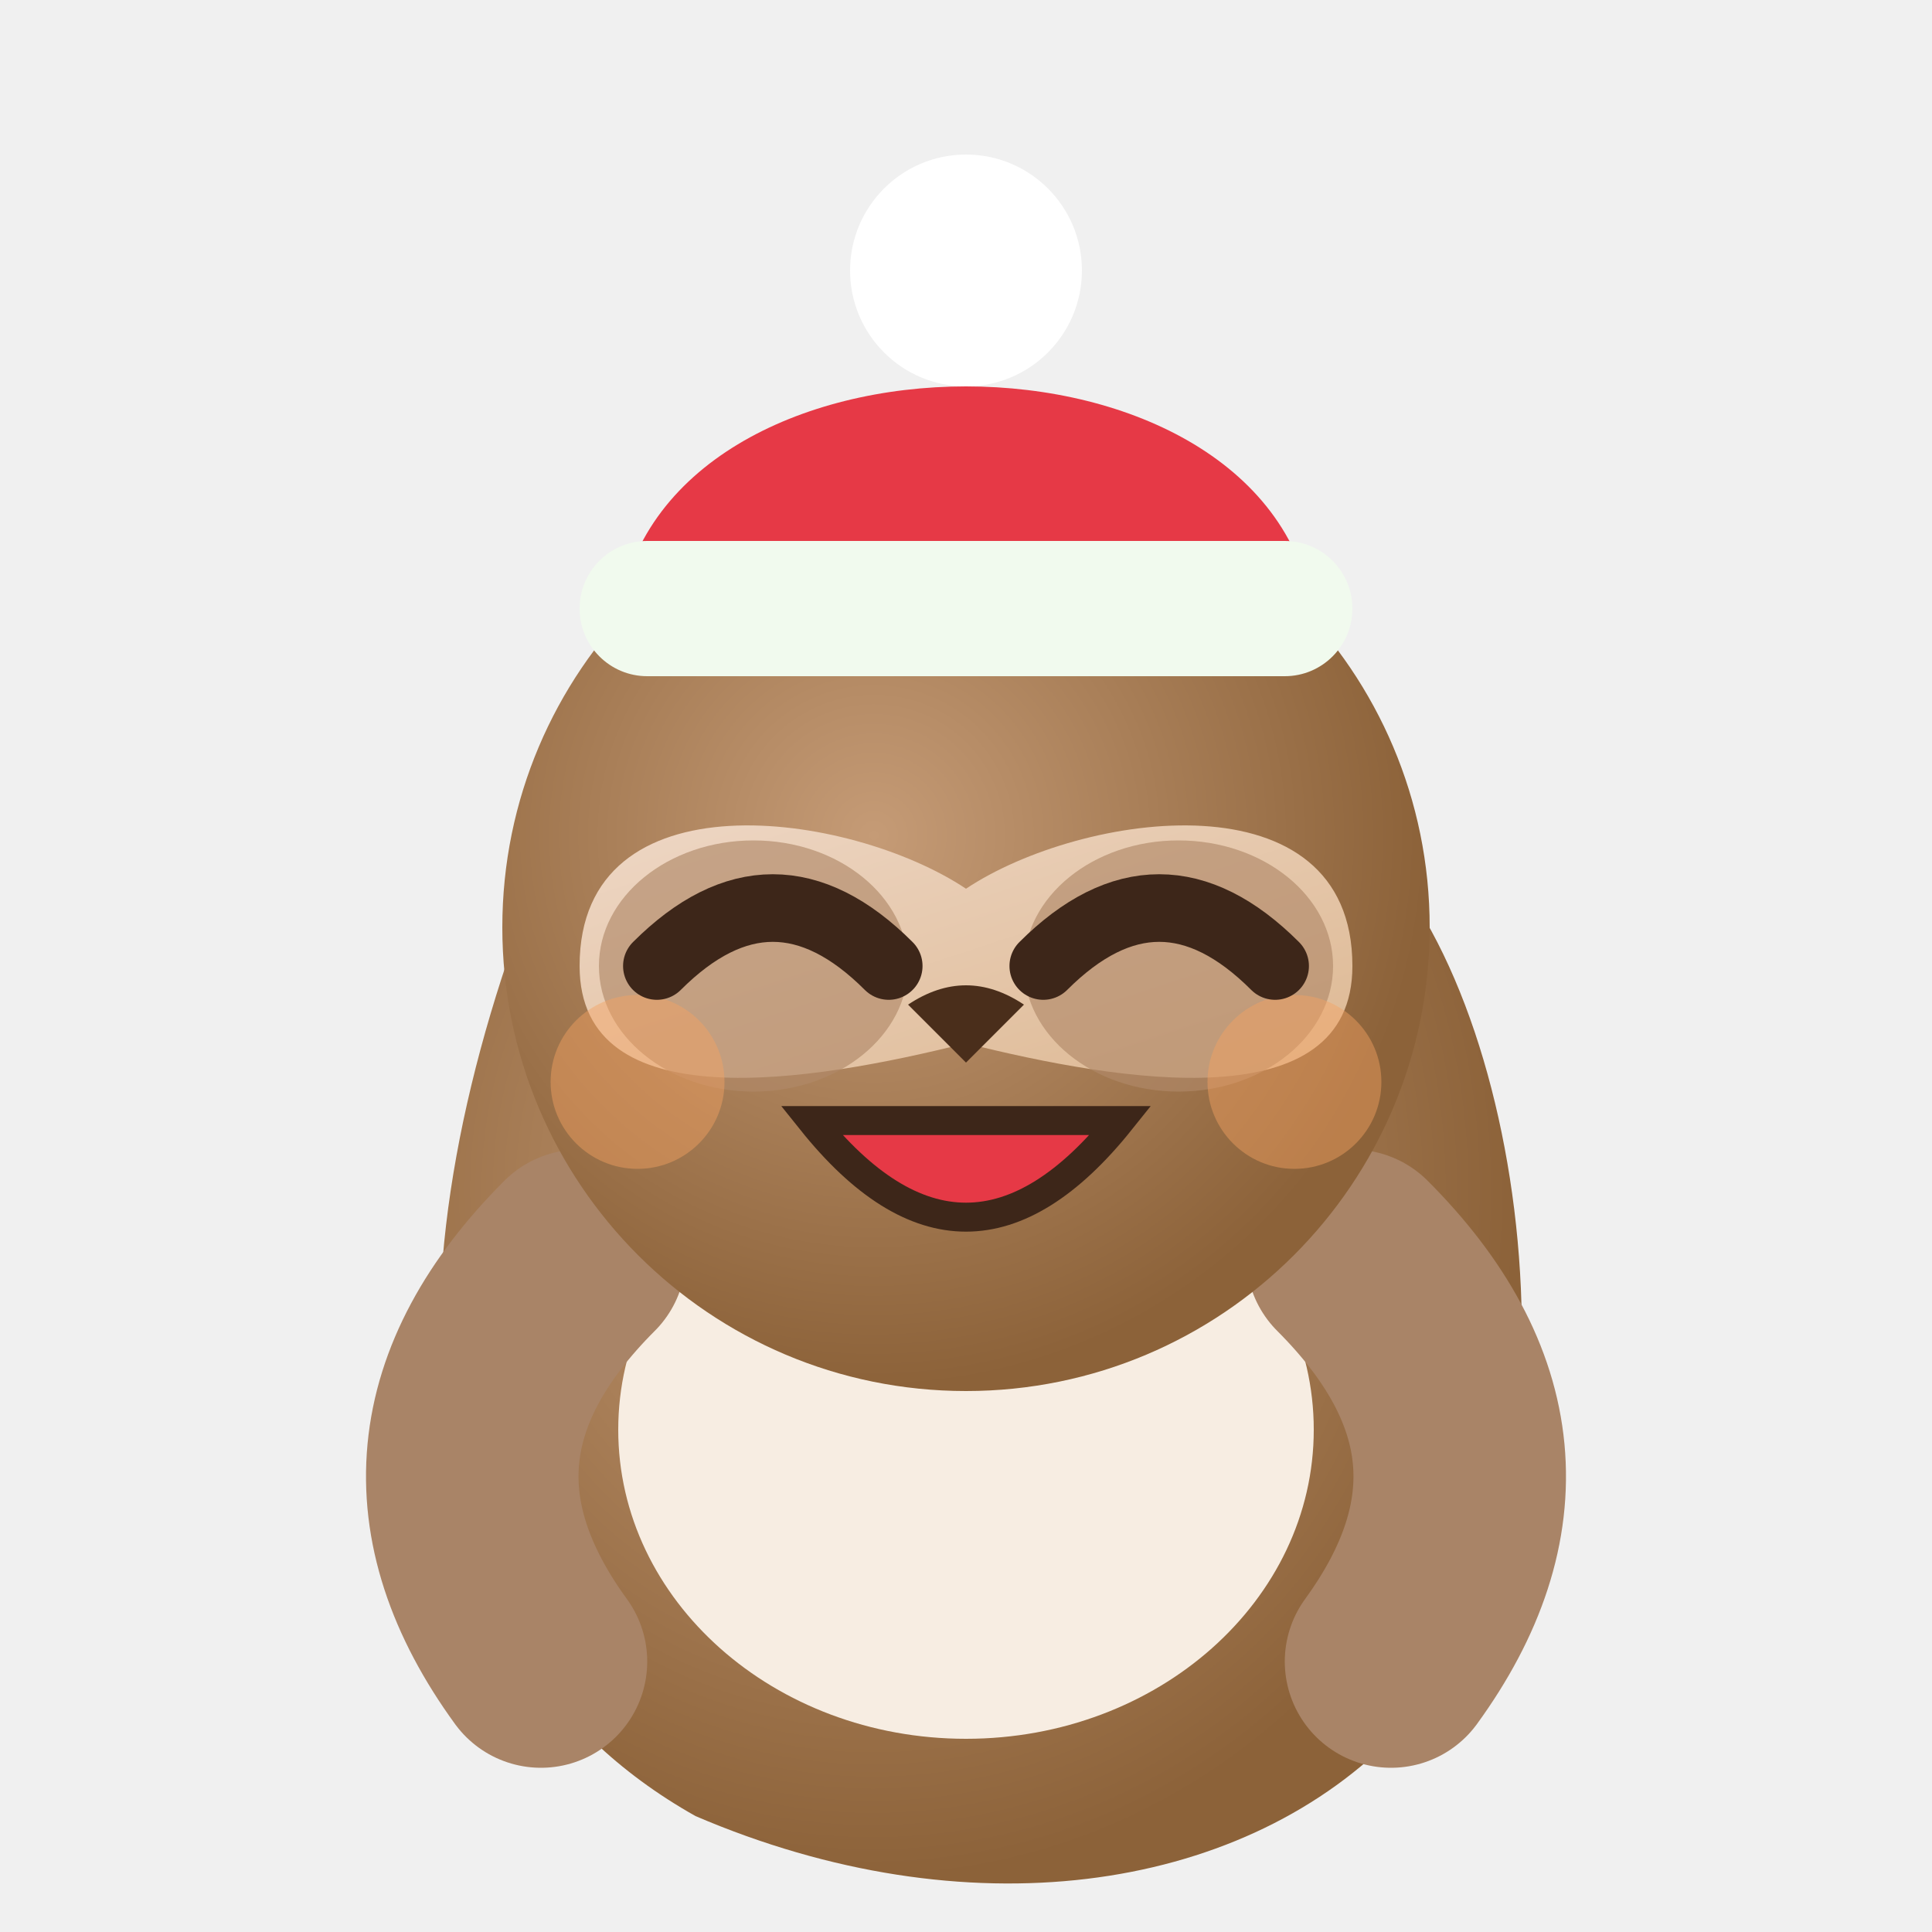
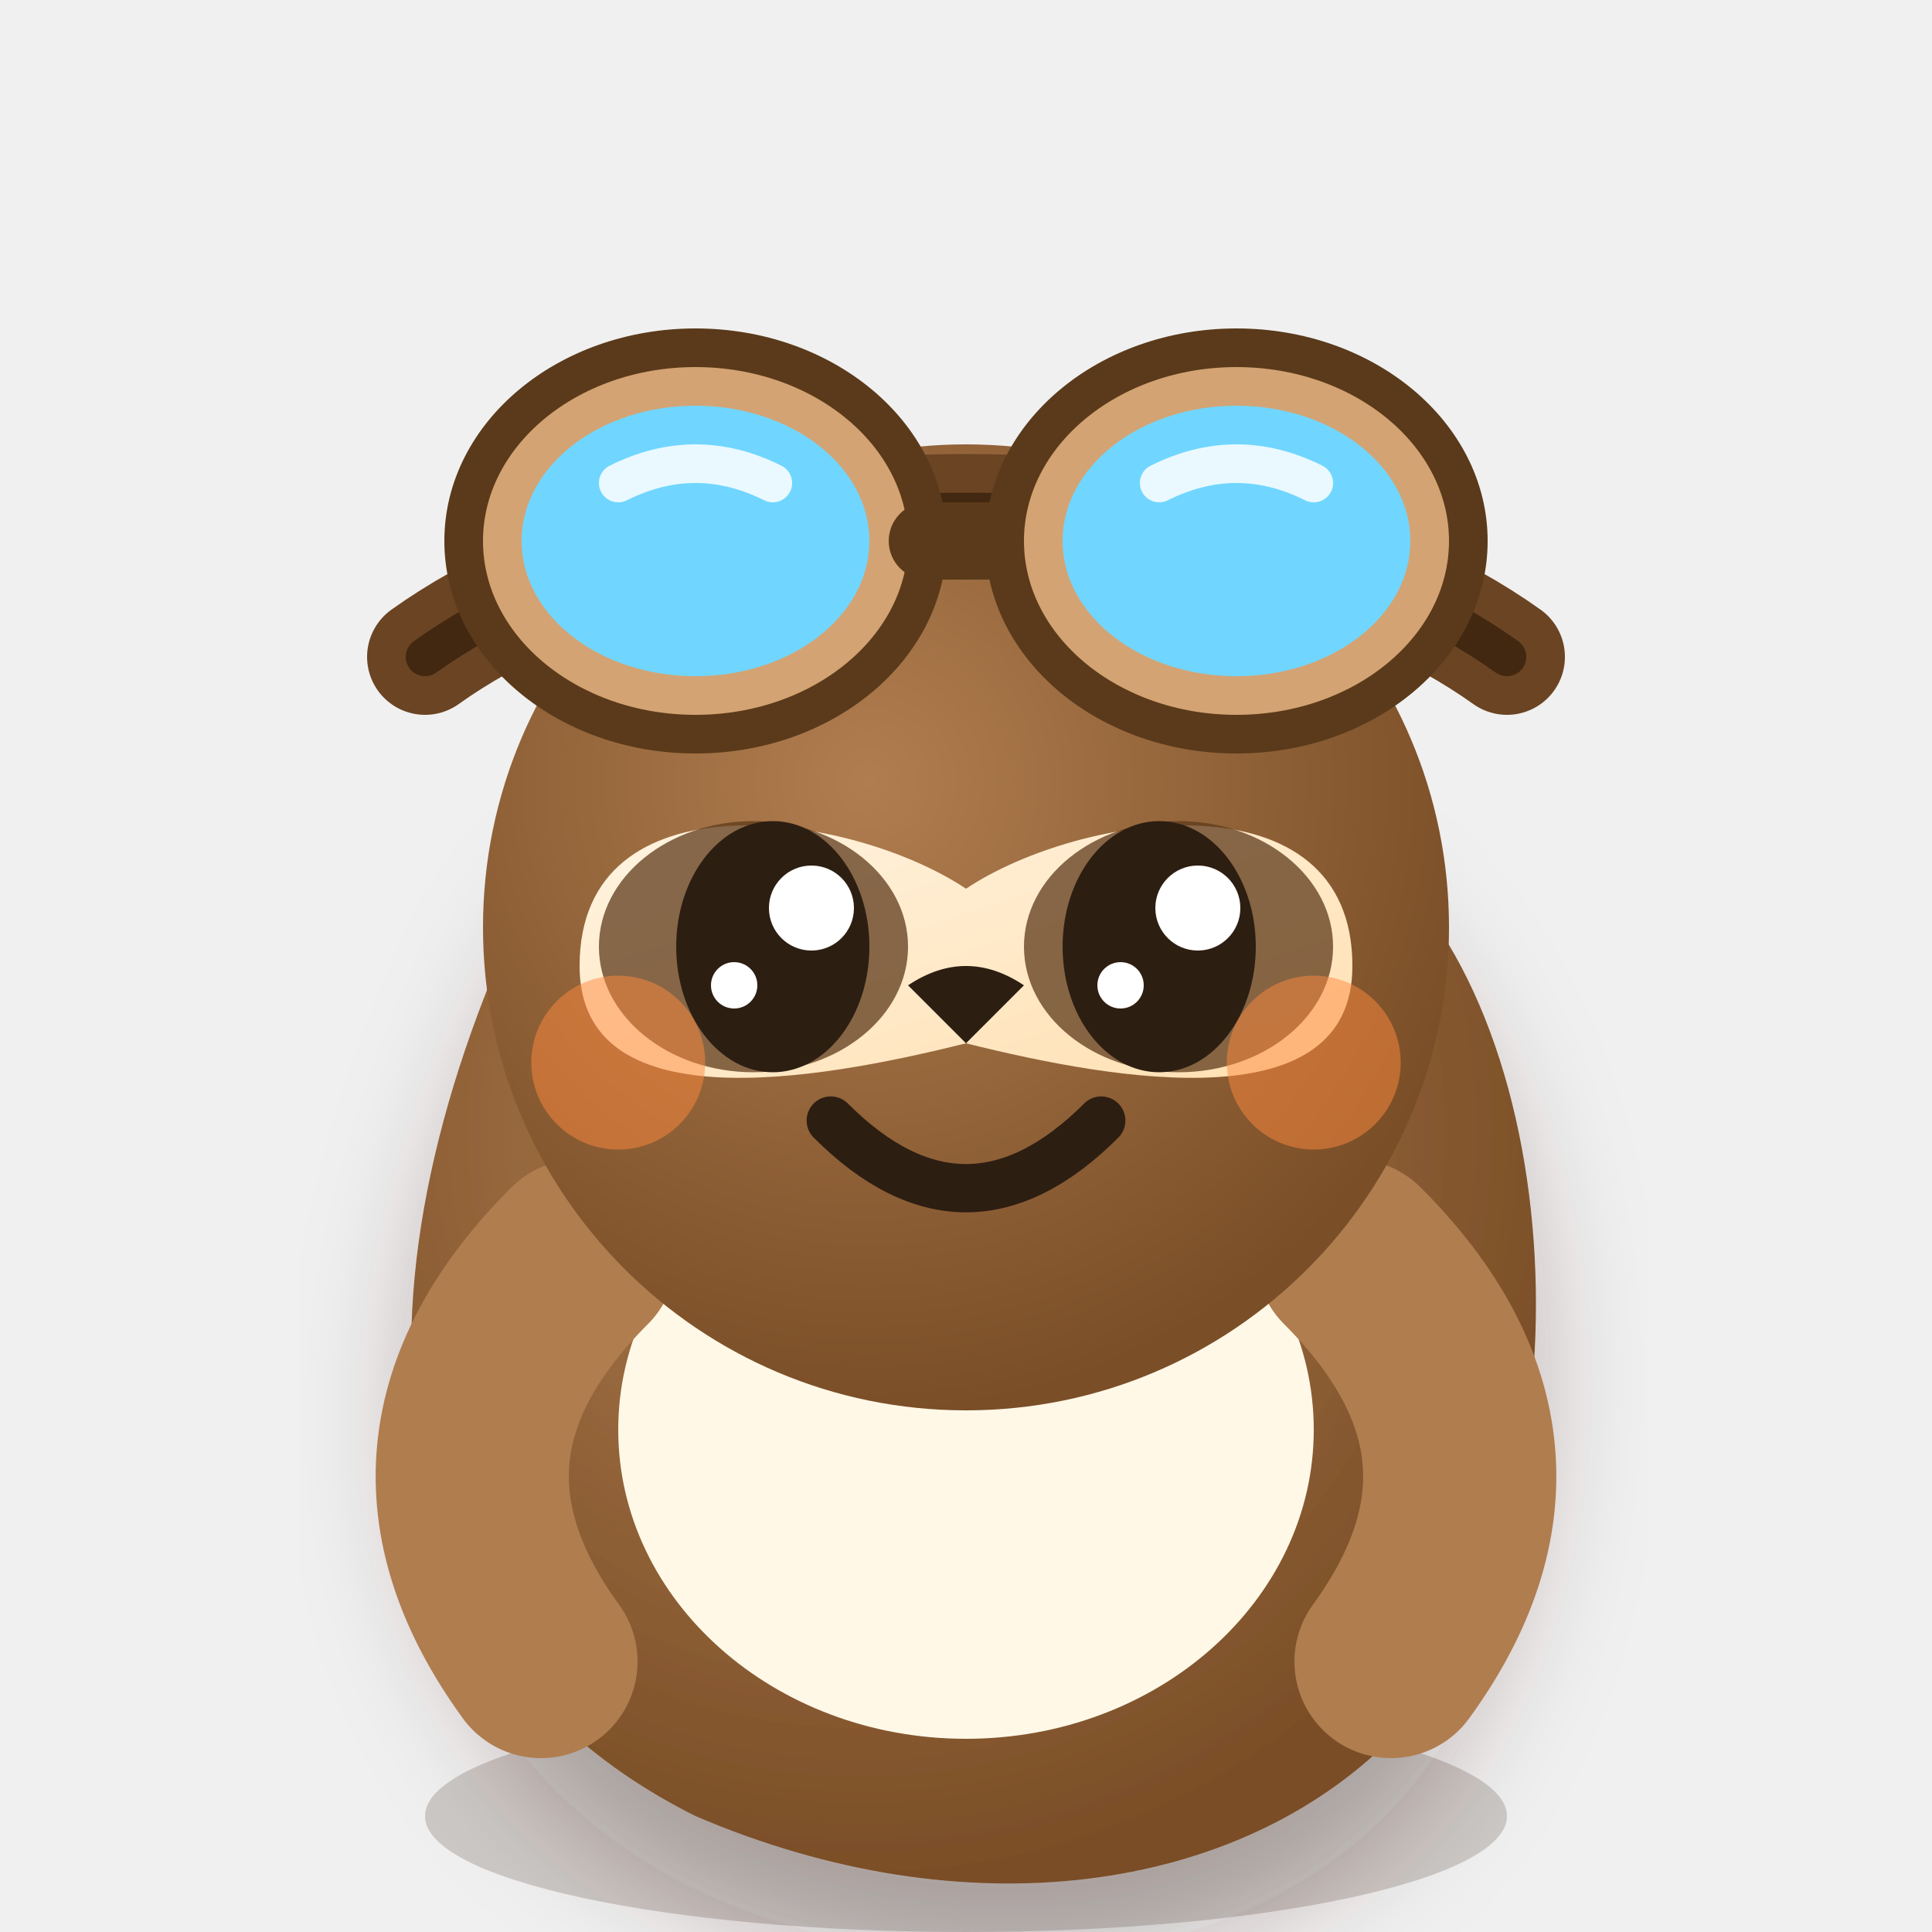
<svg xmlns="http://www.w3.org/2000/svg" viewBox="0 0 100 100" width="512" height="512">
  <defs>
-     <radialGradient id="bodyGrad_cozy_happy" cx="40%" cy="40%" r="60%">
-       <stop offset="0%" stop-color="#C59B76" />
-       <stop offset="100%" stop-color="#8C6239" />
+     <radialGradient id="slothBody_cozy_happy" cx="40%" cy="35%" r="65%">
+       <stop offset="0%" stop-color="#B07D4F" />
+       <stop offset="100%" stop-color="#7A4E27" />
    </radialGradient>
-     <linearGradient id="maskGrad" x1="0%" y1="0%" x2="100%" y2="100%">
-       <stop offset="0%" stop-color="#EED7C5" />
-       <stop offset="100%" stop-color="#DDB892" />
+     <linearGradient id="slothMask" x1="0%" y1="0%" x2="100%" y2="100%">
+       <stop offset="0%" stop-color="#FFF3E0" />
+       <stop offset="100%" stop-color="#FFE0B2" />
    </linearGradient>
+     <filter id="softShadow" x="-10%" y="-10%" width="120%" height="120%">
+       <feDropShadow dx="0" dy="4" stdDeviation="3" flood-color="#3D2619" flood-opacity="0.25" />
+     </filter>
  </defs>
-   <path d="M 28 45 C 20 65, 20 85, 36 94 C 50 100, 64 98, 72 90 C 82 80, 80 55, 72 45 C 65 35, 35 35, 28 45 Z" fill="url(#bodyGrad_cozy_happy)" />
-   <ellipse cx="50" cy="74" rx="18" ry="16" fill="#F7EDE2" />
-   <path d="M 30 65 Q 20 75 28 86" stroke="#A98467" stroke-width="11" stroke-linecap="round" fill="none" />
-   <path d="M 70 65 Q 80 75 72 86" stroke="#A98467" stroke-width="11" stroke-linecap="round" fill="none" />
-   <circle cx="50" cy="48" r="24" fill="url(#bodyGrad_cozy_happy)" />
-   <path d="M 30 50 C 30 40, 44 42, 50 46 C 56 42, 70 40, 70 50 C 70 58, 58 56, 50 54 C 42 56, 30 58, 30 50 Z" fill="url(#maskGrad)" />
-   <ellipse cx="39" cy="50" rx="8" ry="6.5" fill="#B08968" opacity="0.65" />
-   <ellipse cx="61" cy="50" rx="8" ry="6.5" fill="#B08968" opacity="0.65" />
-   <circle cx="33" cy="56" r="4.5" fill="#F4A261" opacity="0.45" />
-   <circle cx="67" cy="56" r="4.5" fill="#F4A261" opacity="0.45" />
-   <path d="M 47 52 Q 50 50 53 52 L 50 55 Z" fill="#4A2E1B" />
-   <path d="M 34 50 Q 40 44 46 50" stroke="#3D2619" stroke-width="3.5" stroke-linecap="round" fill="none" />
-   <path d="M 54 50 Q 60 44 66 50" stroke="#3D2619" stroke-width="3.5" stroke-linecap="round" fill="none" />
-   <path d="M 42 58 Q 50 68 58 58 Z" fill="#E63946" stroke="#3D2619" stroke-width="1.5" />
-   <path d="M 32 32 C 34 16, 66 16, 68 32 Z" fill="#E63946" />
-   <rect x="30" y="28" width="40" height="7" rx="3.5" fill="#F1FAEE" />
-   <circle cx="50" cy="14" r="6" fill="#FFFFFF" />
+   <ellipse cx="50" cy="94" rx="28" ry="6" fill="#3D2619" opacity="0.2" />
+   <path d="M 28 45 C 18 65, 18 85, 36 94 C 50 100, 64 98, 72 90 C 82 80, 82 55, 72 45 C 65 35, 35 35, 28 45 Z" fill="url(#slothBody_cozy_happy)" filter="url(#softShadow)" />
+   <ellipse cx="50" cy="74" rx="18" ry="16" fill="#FFF8E7" />
+   <path d="M 30 65 Q 20 75 28 86" stroke="#B07D4F" stroke-width="10" stroke-linecap="round" fill="none" />
+   <path d="M 70 65 Q 80 75 72 86" stroke="#B07D4F" stroke-width="10" stroke-linecap="round" fill="none" />
+   <circle cx="50" cy="48" r="25" fill="url(#slothBody_cozy_happy)" />
+   <path d="M 30 50 C 30 40, 44 42, 50 46 C 56 42, 70 40, 70 50 C 70 58, 58 56, 50 54 C 42 56, 30 58, 30 50 Z" fill="url(#slothMask)" />
+   <ellipse cx="39" cy="49" rx="8" ry="6.5" fill="#5D3A1A" opacity="0.75" />
+   <ellipse cx="61" cy="49" rx="8" ry="6.5" fill="#5D3A1A" opacity="0.75" />
+   <circle cx="32" cy="55" r="4.5" fill="#FF8A3D" opacity="0.5" />
+   <circle cx="68" cy="55" r="4.5" fill="#FF8A3D" opacity="0.5" />
+   <path d="M 47 51 Q 50 49 53 51 L 50 54 Z" fill="#2D1E12" />
+   <ellipse cx="40" cy="49" rx="5" ry="6.5" fill="#2D1E12" />
+   <circle cx="42" cy="47" r="2.2" fill="#FFFFFF" />
+   <circle cx="38" cy="51" r="1.2" fill="#FFFFFF" />
+   <ellipse cx="60" cy="49" rx="5" ry="6.5" fill="#2D1E12" />
+   <circle cx="62" cy="47" r="2.2" fill="#FFFFFF" />
+   <circle cx="58" cy="51" r="1.2" fill="#FFFFFF" />
+   <path d="M 43 58 Q 50 65 57 58" stroke="#2D1E12" stroke-width="2.5" stroke-linecap="round" fill="none" />
+   <path d="M 22 34 C 36 24, 64 24, 78 34" stroke="#6B4423" stroke-width="6" stroke-linecap="round" fill="none" />
+   <path d="M 22 34 C 36 24, 64 24, 78 34" stroke="#422810" stroke-width="2" stroke-linecap="round" fill="none" />
+   <ellipse cx="36" cy="28" rx="12" ry="10" fill="#D4A373" stroke="#5A3A1A" stroke-width="2" />
+   <ellipse cx="36" cy="28" rx="9" ry="7" fill="#70D6FF" />
+   <path d="M 32 25 Q 36 23 40 25" stroke="#FFFFFF" stroke-width="2" stroke-linecap="round" fill="none" opacity="0.85" />
+   <rect x="46" y="26" width="8" height="4" rx="2" fill="#5A3A1A" />
+   <ellipse cx="64" cy="28" rx="12" ry="10" fill="#D4A373" stroke="#5A3A1A" stroke-width="2" />
+   <ellipse cx="64" cy="28" rx="9" ry="7" fill="#70D6FF" />
+   <path d="M 60 25 Q 64 23 68 25" stroke="#FFFFFF" stroke-width="2" stroke-linecap="round" fill="none" opacity="0.85" />
</svg>
